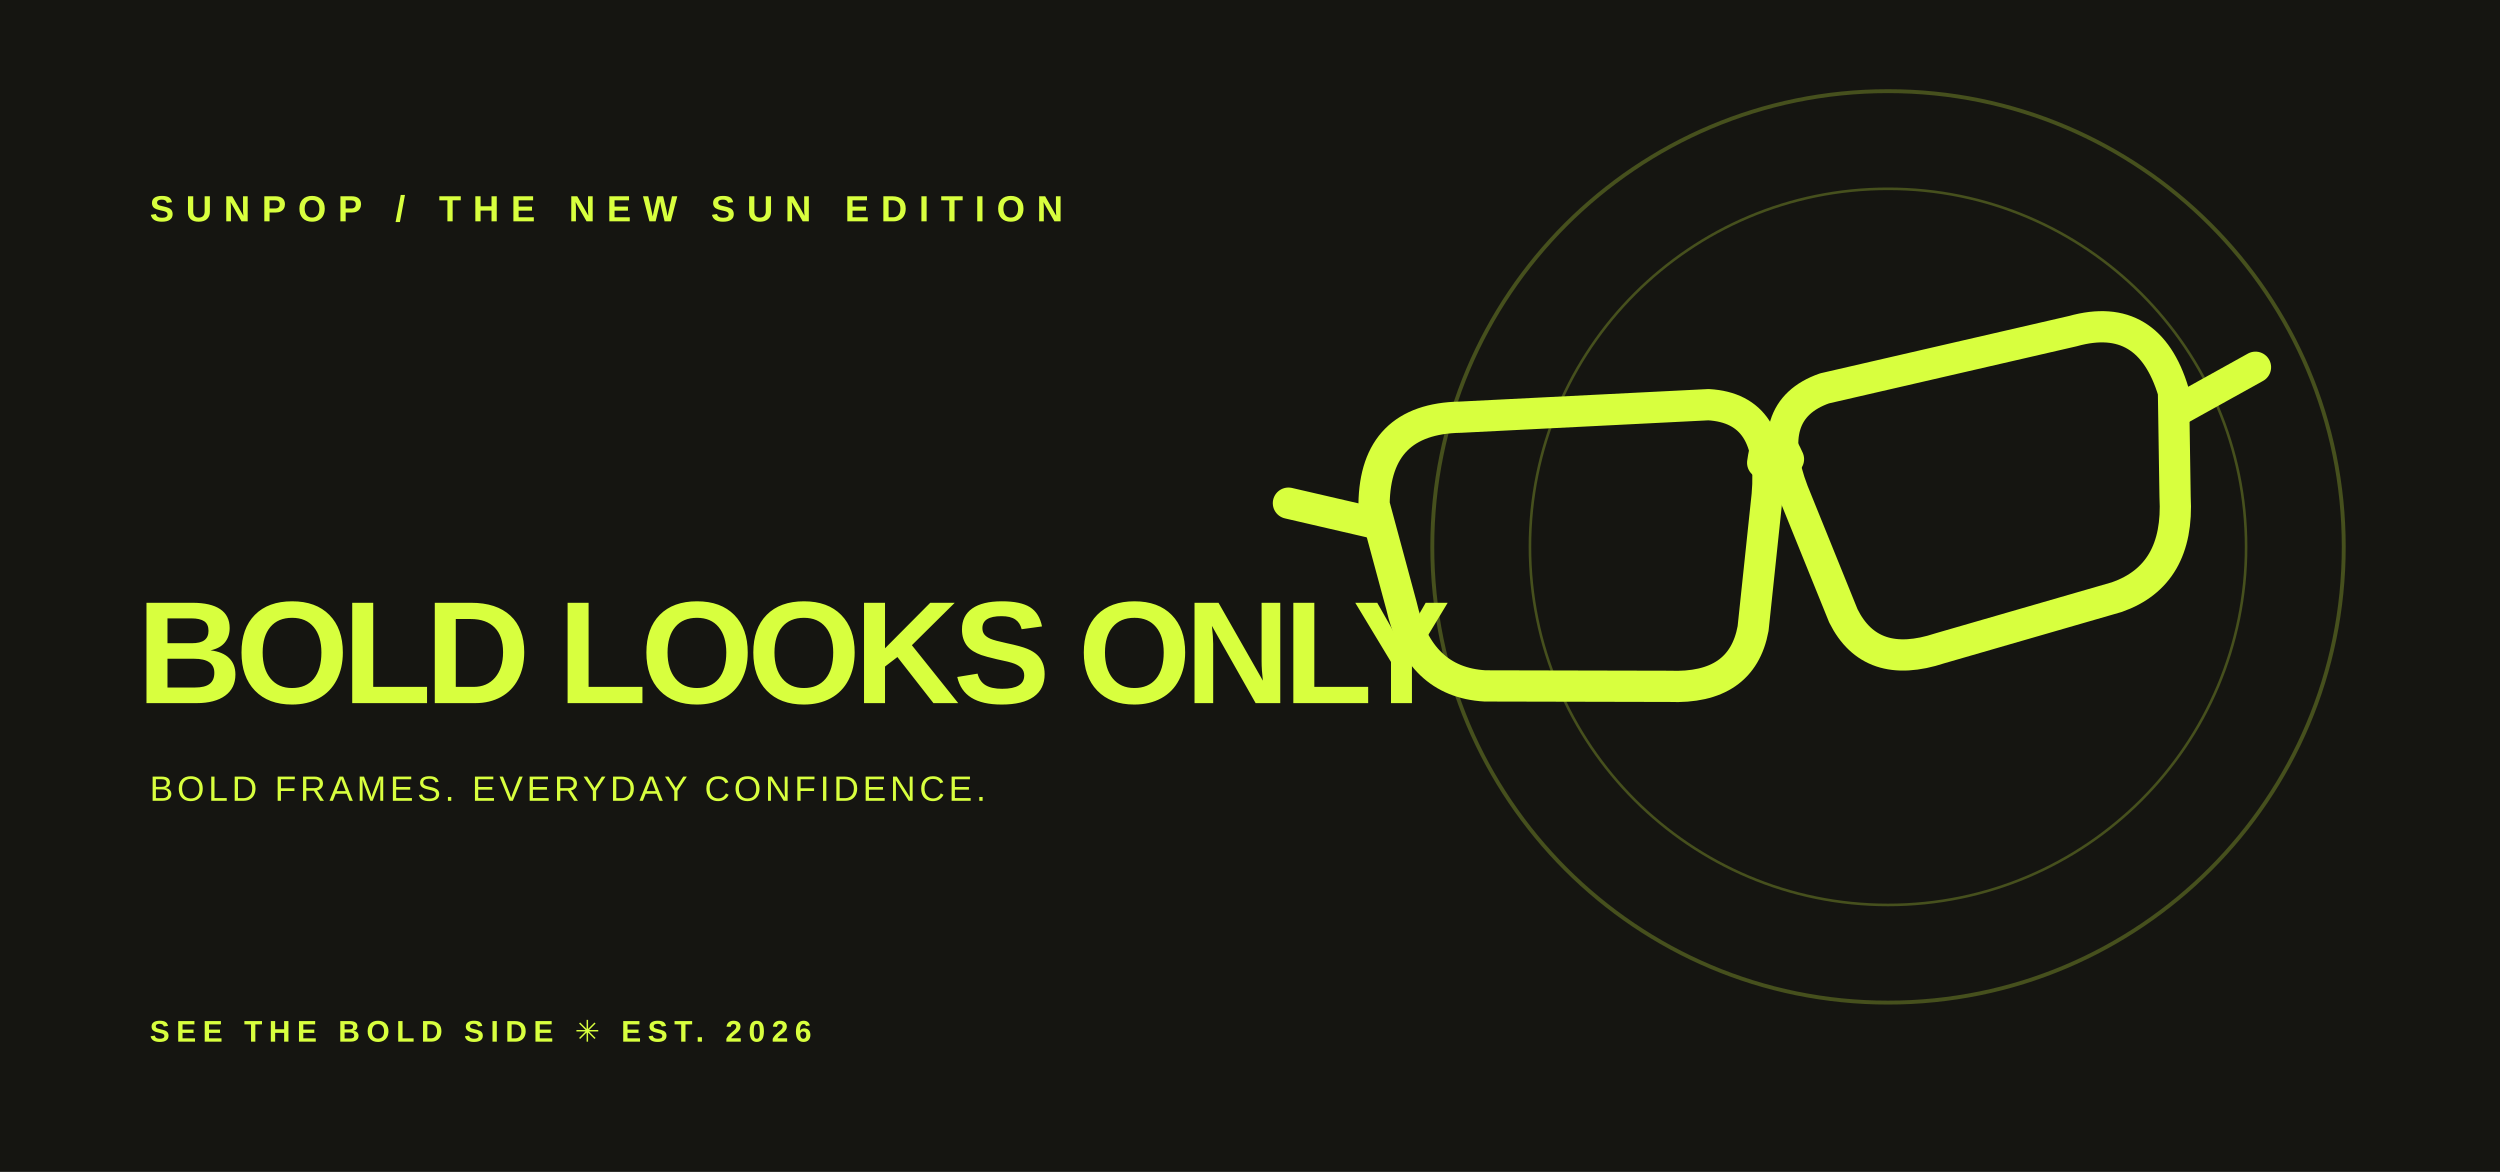
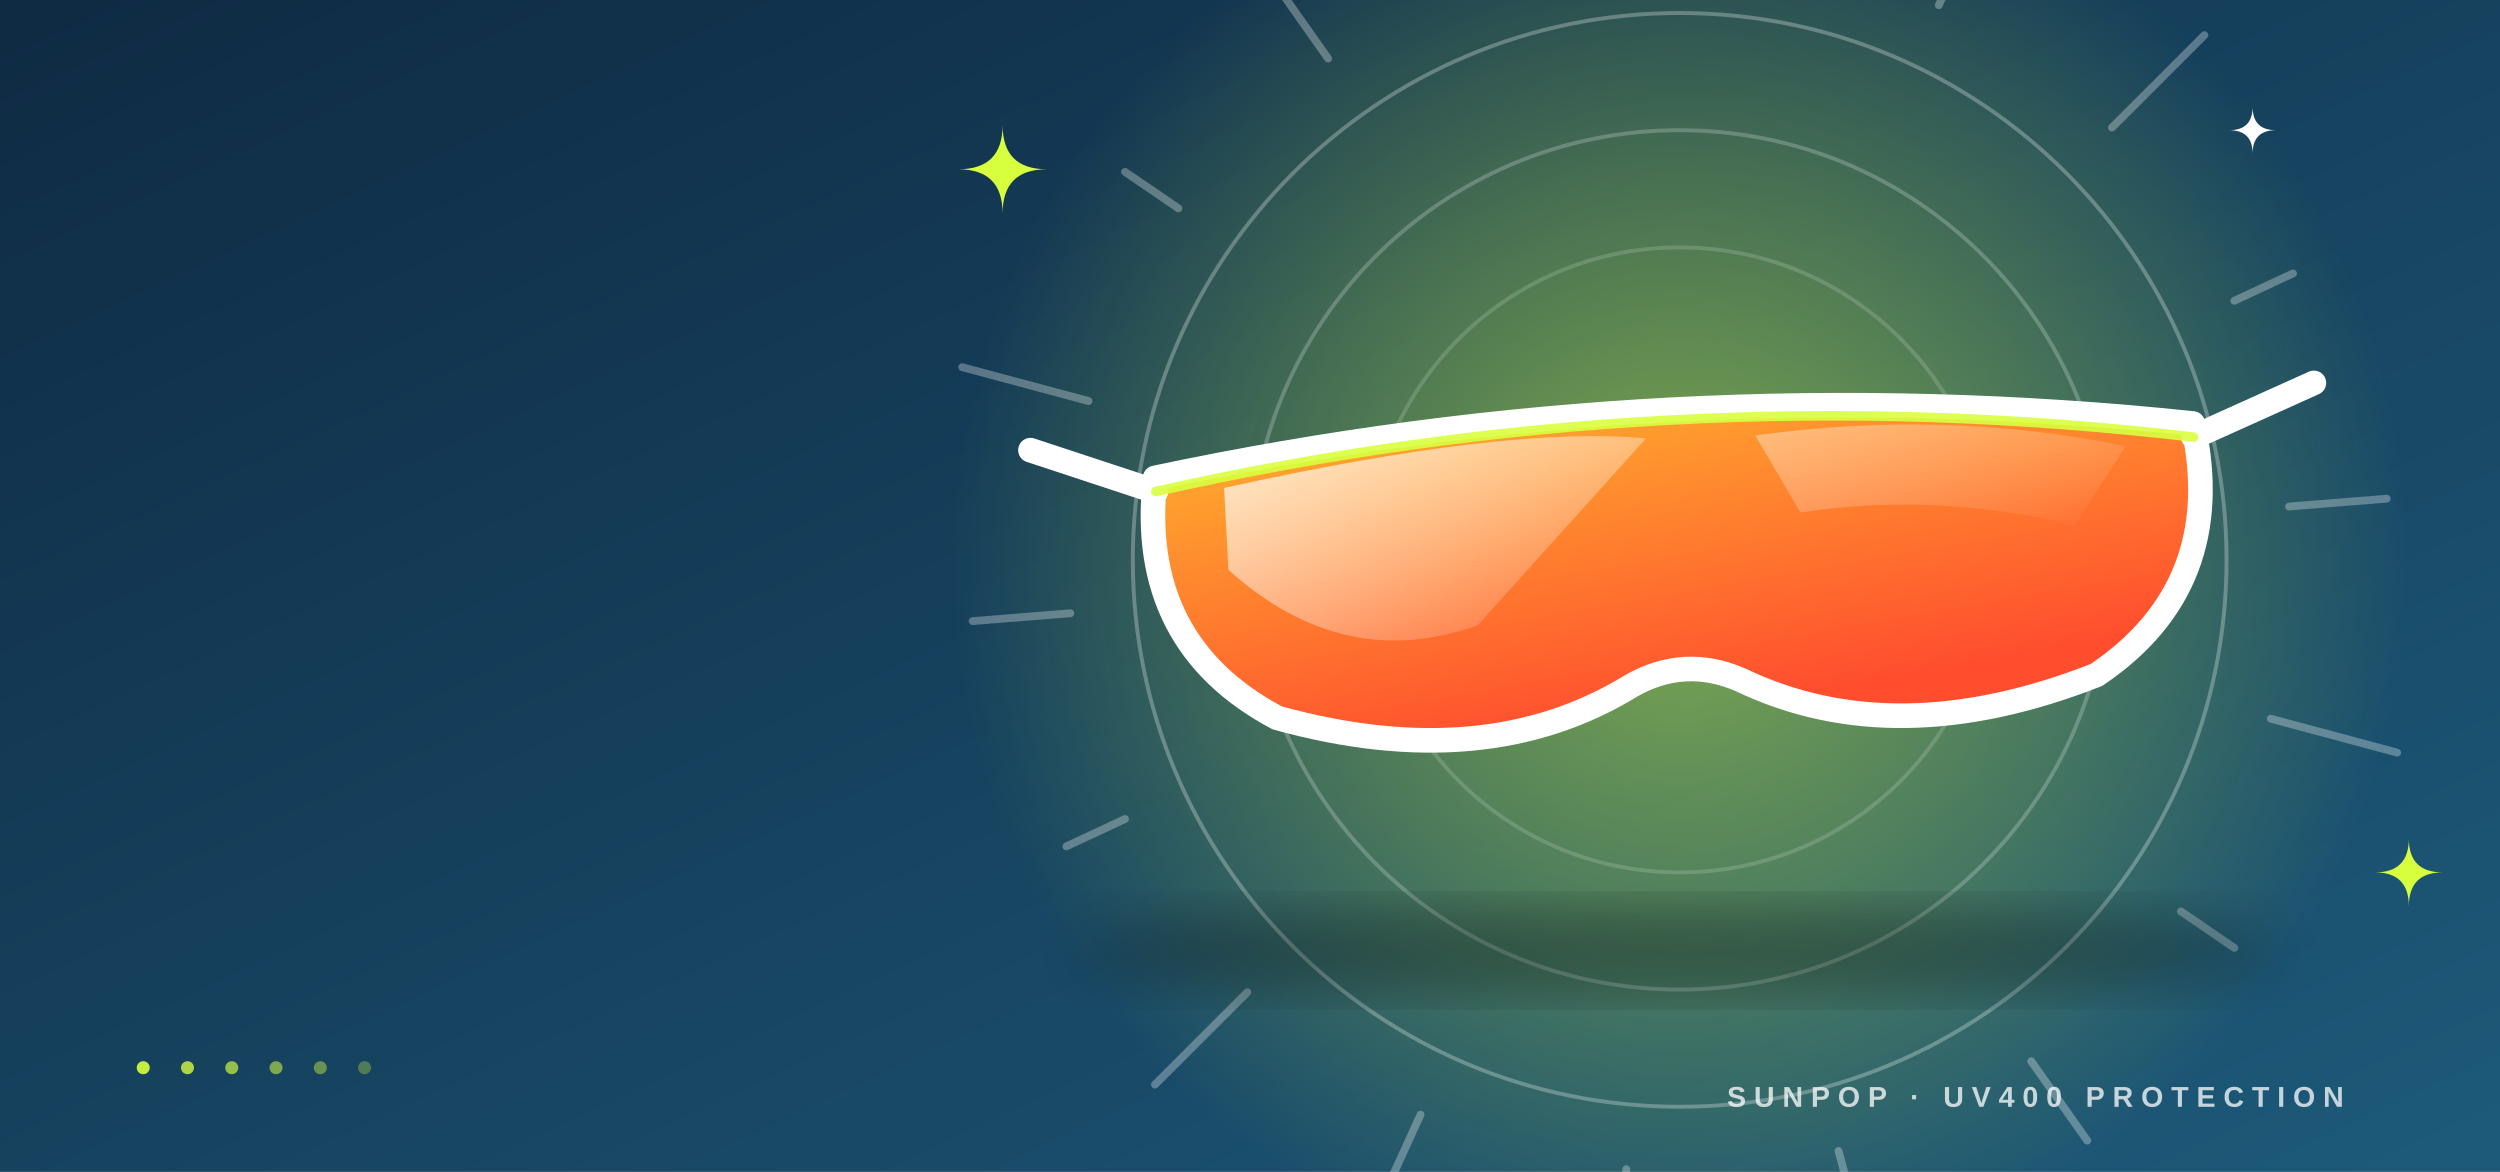
- <svg xmlns="http://www.w3.org/2000/svg" viewBox="0 0 1920 900">
-   <rect width="1920" height="900" fill="#151511" />
-   <circle cx="1450" cy="420" r="350" fill="none" stroke="#d8ff3e" stroke-width="3" opacity=".25" />
-   <circle cx="1450" cy="420" r="275" fill="none" stroke="#d8ff3e" stroke-width="2" opacity=".25" />
-   <g transform="translate(1060 250) rotate(-8 300 150)" fill="none" stroke="#d8ff3e" stroke-width="24" stroke-linecap="round" stroke-linejoin="round">
-     <path d="M0 95 Q10 30 75 38 L265 55 Q315 65 300 130 L275 230 Q260 275 205 265 L65 245 Q15 235 10 175Z" />
-     <path d="M355 55 L550 38 Q610 30 620 95 L610 175 Q605 235 555 245 L415 265 Q360 275 345 230 L320 130 Q305 65 355 55Z" />
-     <path d="M300 105 Q310 70 320 105" />
-     <path d="M0 110 L-65 85 M620 110 L685 85" />
+ <svg xmlns="http://www.w3.org/2000/svg" viewBox="0 0 1920 900" role="img" aria-label="SUNPOP sunglasses banner 5">
+   <defs>
+     <linearGradient id="bg" x1="0" y1="0" x2="1" y2="1">
+       <stop offset="0" stop-color="#0f2a43" />
+       <stop offset="1" stop-color="#1d5a7a" />
+     </linearGradient>
+     <linearGradient id="lens" x1="0" y1="0" x2="0.4" y2="1">
+       <stop offset="0" stop-color="#ffb02e" />
+       <stop offset="1" stop-color="#ff4d2e" />
+     </linearGradient>
+     <linearGradient id="shine" x1="0" y1="0" x2="1" y2="1">
+       <stop offset="0" stop-color="#ffffff" stop-opacity=".75" />
+       <stop offset="1" stop-color="#ffffff" stop-opacity="0" />
+     </linearGradient>
+     <radialGradient id="glow">
+       <stop offset="0" stop-color="#d8ff3e" stop-opacity=".55" />
+       <stop offset="1" stop-color="#d8ff3e" stop-opacity="0" />
+     </radialGradient>
+     <filter id="blur">
+       <feGaussianBlur stdDeviation="22" />
+     </filter>
+   </defs>
+   <rect width="1920" height="900" fill="url(#bg)" />
+   <circle cx="1290" cy="430" r="560" fill="url(#glow)" />
+   <circle cx="1290" cy="430" r="420" fill="none" stroke="#ffffff" stroke-width="3" opacity="0.28" />
+   <circle cx="1290" cy="430" r="330" fill="none" stroke="#ffffff" stroke-width="3" opacity="0.22" />
+   <circle cx="1290" cy="430" r="240" fill="none" stroke="#ffffff" stroke-width="3" opacity="0.16" />
+   <line x1="1675" y1="700" x2="1716" y2="728" stroke="#ffffff" stroke-width="6" stroke-linecap="round" opacity=".3" />
+   <line x1="1560" y1="815" x2="1603" y2="876" stroke="#ffffff" stroke-width="6" stroke-linecap="round" opacity=".3" />
+   <line x1="1412" y1="884" x2="1438" y2="981" stroke="#ffffff" stroke-width="6" stroke-linecap="round" opacity=".3" />
+   <line x1="1249" y1="898" x2="1245" y2="948" stroke="#ffffff" stroke-width="6" stroke-linecap="round" opacity=".3" />
+   <line x1="1091" y1="856" x2="1060" y2="924" stroke="#ffffff" stroke-width="6" stroke-linecap="round" opacity=".3" />
+   <line x1="958" y1="762" x2="887" y2="833" stroke="#ffffff" stroke-width="6" stroke-linecap="round" opacity=".3" />
+   <line x1="864" y1="629" x2="819" y2="650" stroke="#ffffff" stroke-width="6" stroke-linecap="round" opacity=".3" />
+   <line x1="822" y1="471" x2="747" y2="477" stroke="#ffffff" stroke-width="6" stroke-linecap="round" opacity=".3" />
+   <line x1="836" y1="308" x2="739" y2="282" stroke="#ffffff" stroke-width="6" stroke-linecap="round" opacity=".3" />
+   <line x1="905" y1="160" x2="864" y2="132" stroke="#ffffff" stroke-width="6" stroke-linecap="round" opacity=".3" />
+   <line x1="1020" y1="45" x2="977" y2="-16" stroke="#ffffff" stroke-width="6" stroke-linecap="round" opacity=".3" />
+   <line x1="1168" y1="-24" x2="1142" y2="-121" stroke="#ffffff" stroke-width="6" stroke-linecap="round" opacity=".3" />
+   <line x1="1331" y1="-38" x2="1335" y2="-88" stroke="#ffffff" stroke-width="6" stroke-linecap="round" opacity=".3" />
+   <line x1="1489" y1="4" x2="1520" y2="-64" stroke="#ffffff" stroke-width="6" stroke-linecap="round" opacity=".3" />
+   <line x1="1622" y1="98" x2="1693" y2="27" stroke="#ffffff" stroke-width="6" stroke-linecap="round" opacity=".3" />
+   <line x1="1716" y1="231" x2="1761" y2="210" stroke="#ffffff" stroke-width="6" stroke-linecap="round" opacity=".3" />
+   <line x1="1758" y1="389" x2="1833" y2="383" stroke="#ffffff" stroke-width="6" stroke-linecap="round" opacity=".3" />
+   <line x1="1744" y1="552" x2="1841" y2="578" stroke="#ffffff" stroke-width="6" stroke-linecap="round" opacity=".3" />
+   <circle cx="110" cy="820" r="5" fill="#d8ff3e" opacity="0.90" />
+   <circle cx="144" cy="820" r="5" fill="#d8ff3e" opacity="0.78" />
+   <circle cx="178" cy="820" r="5" fill="#d8ff3e" opacity="0.66" />
+   <circle cx="212" cy="820" r="5" fill="#d8ff3e" opacity="0.54" />
+   <circle cx="246" cy="820" r="5" fill="#d8ff3e" opacity="0.42" />
+   <circle cx="280" cy="820" r="5" fill="#d8ff3e" opacity="0.30" />
+   <ellipse cx="1290" cy="730" rx="460" ry="38" fill="#000" opacity=".28" filter="url(#blur)" />
+   <g transform="translate(1290 430) rotate(-3) scale(1.05)" stroke-linejoin="round" stroke-linecap="round">
+     <path d="M-380 -80 Q0 -140 380 -80 Q400 40 300 100 Q150 150 40 90 Q0 70 -40 90 Q-150 150 -300 100 Q-400 40 -380 -80Z" fill="url(#lens)" stroke="#ffffff" stroke-width="18" />
+     <path d="M-330 -70 Q-120 -105 -20 -90 L-150 40 Q-250 70 -330 -10Z" fill="url(#shine)" />
+     <path d="M60 -88 Q200 -100 330 -66 L290 -10 Q190 -40 90 -30Z" fill="url(#shine)" opacity=".5" />
+     <path d="M-380 -70 L-470 -105 M380 -70 L470 -105" stroke="#ffffff" stroke-width="18" fill="none" />
+     <path d="M-380 -70 Q0 -135 380 -70" fill="none" stroke="#d8ff3e" stroke-width="7" opacity=".9" />
  </g>
-   <text x="115" y="170" font-family="Arial,sans-serif" font-size="28" font-weight="700" letter-spacing="9" fill="#d8ff3e">SUNPOP / THE NEW SUN EDITION</text>
-   <text x="105" y="540" font-family="Arial,sans-serif" font-size="112" font-weight="800" letter-spacing="-5" fill="#d8ff3e">BOLD LOOKS ONLY</text>
-   <text x="115" y="615" font-family="Arial,sans-serif" font-size="27" letter-spacing="3" fill="#d8ff3e">BOLD FRAMES. EVERYDAY CONFIDENCE.</text>
-   <text x="115" y="800" font-family="Arial,sans-serif" font-size="23" font-weight="700" letter-spacing="5" fill="#d8ff3e">SEE THE BOLD SIDE  ✳  EST. 2026</text>
+   <path d="M770 96 Q770 130 804 130 Q770 130 770 164 Q770 130 736 130 Q770 130 770 96Z" fill="#d8ff3e" />
+   <path d="M1850 644 Q1850 670 1876 670 Q1850 670 1850 696 Q1850 670 1824 670 Q1850 670 1850 644Z" fill="#d8ff3e" />
+   <path d="M1730 82 Q1730 100 1748 100 Q1730 100 1730 118 Q1730 100 1712 100 Q1730 100 1730 82Z" fill="#ffffff" />
+   <text x="1800" y="850" text-anchor="end" font-family="Arial,sans-serif" font-size="22" font-weight="700" letter-spacing="6" fill="#ffffff" opacity=".75">SUNPOP  ·  UV400 PROTECTION</text>
</svg>
